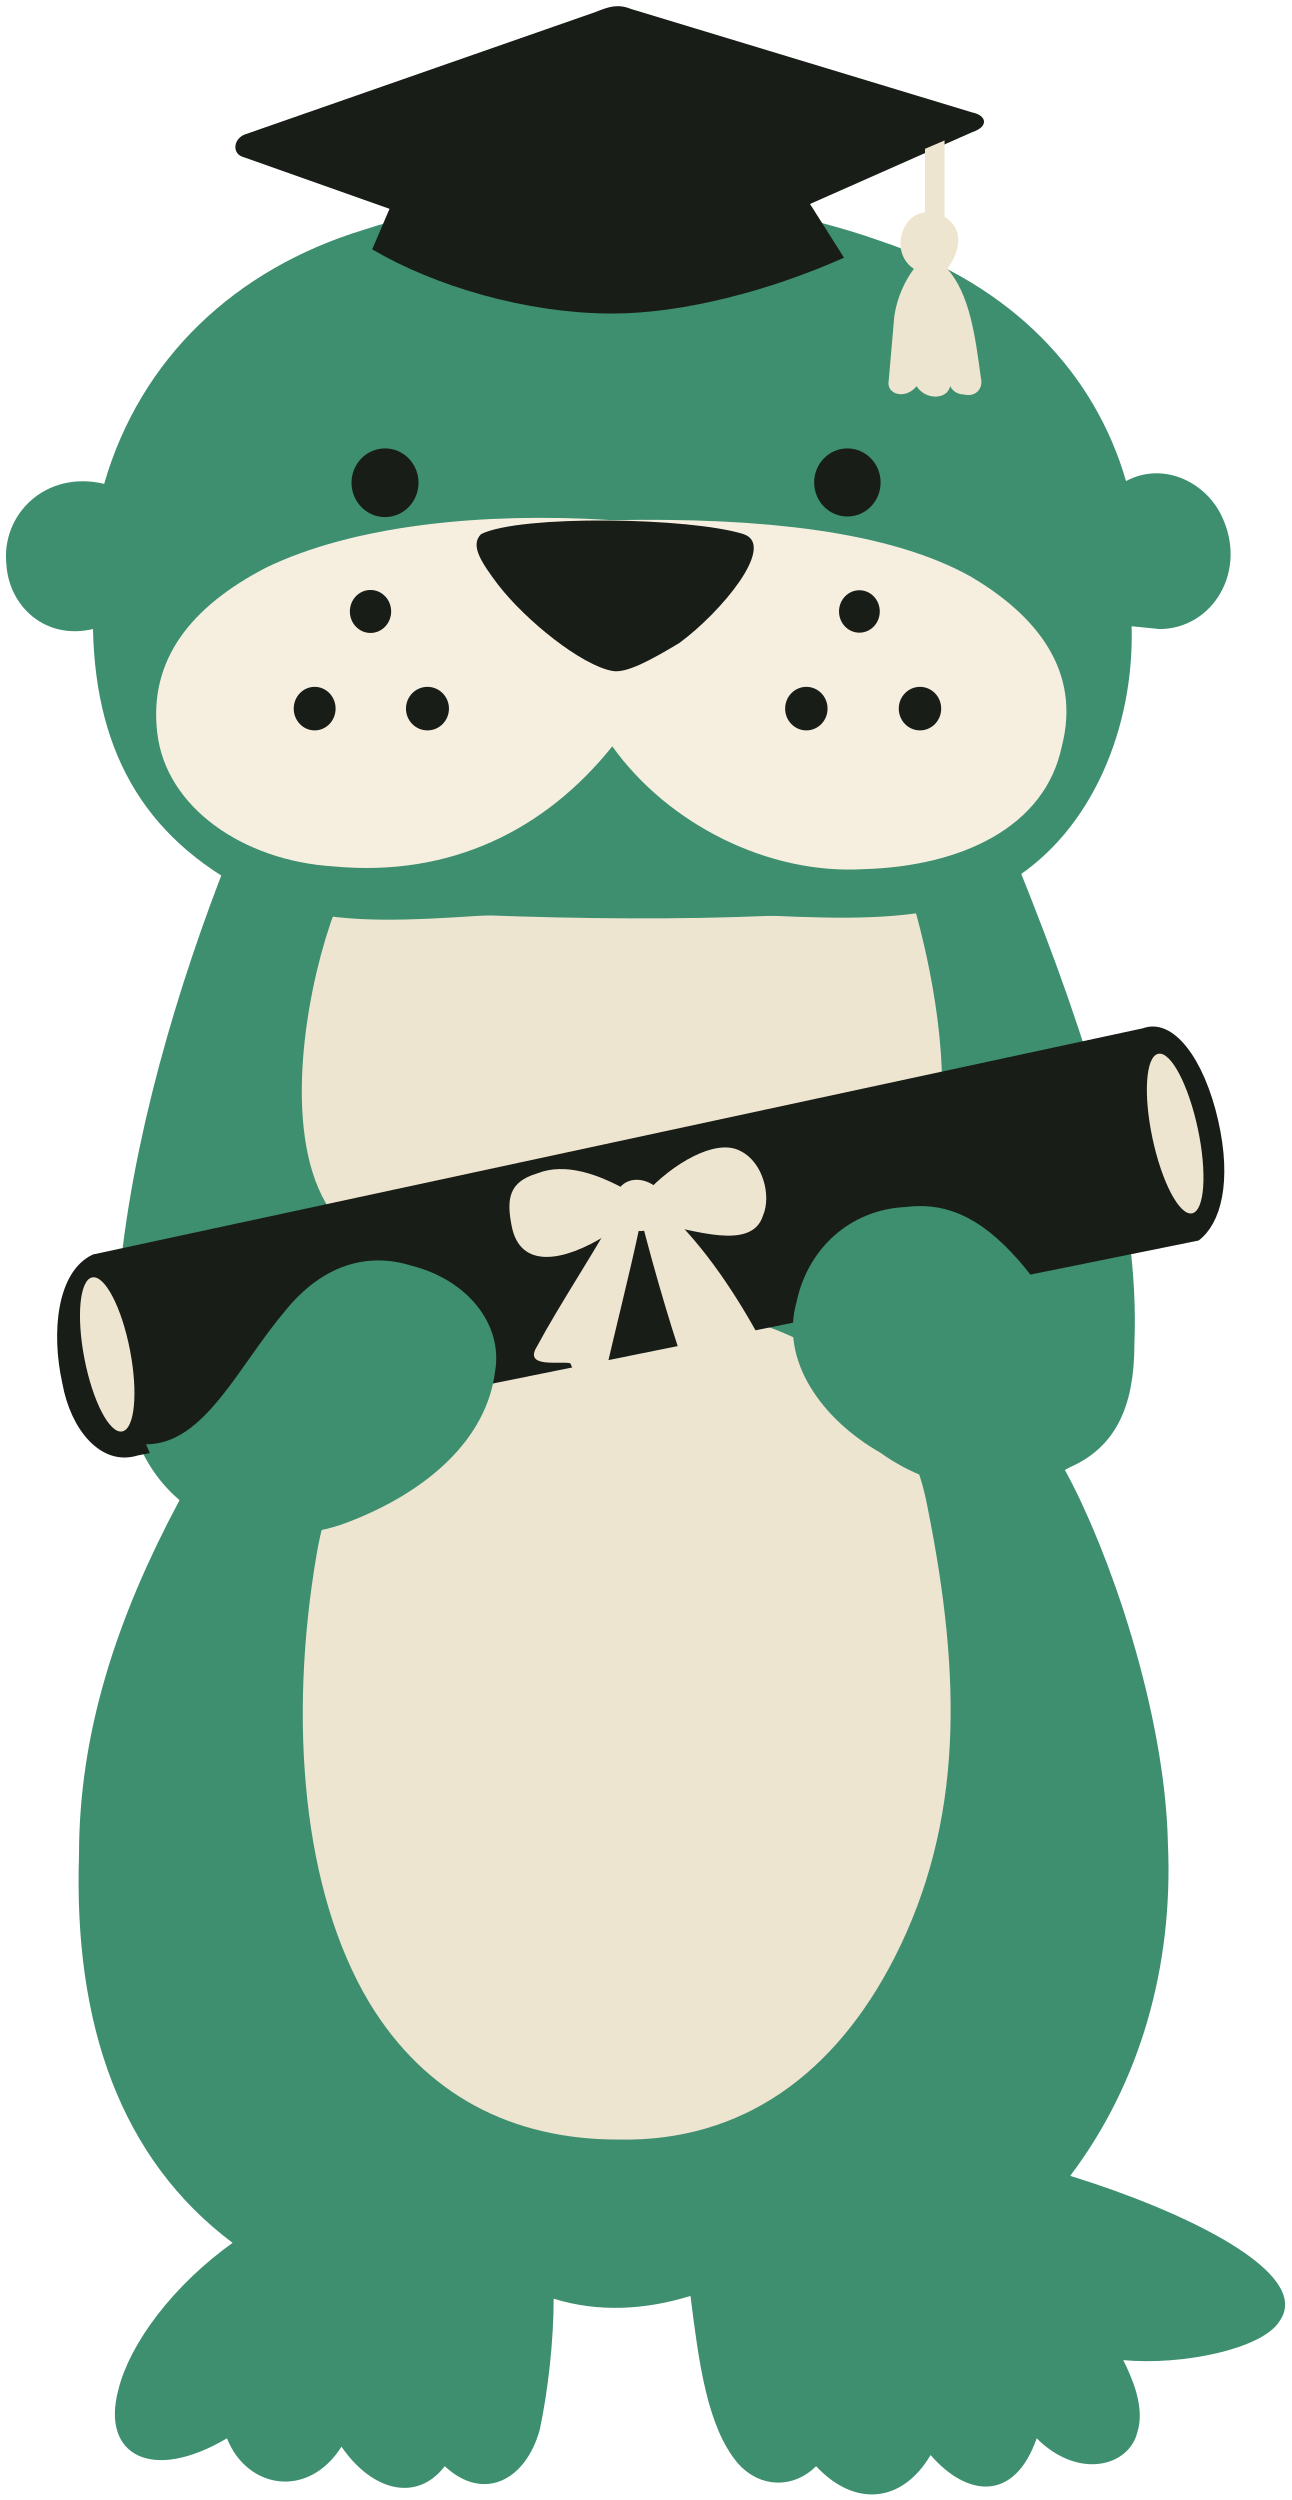
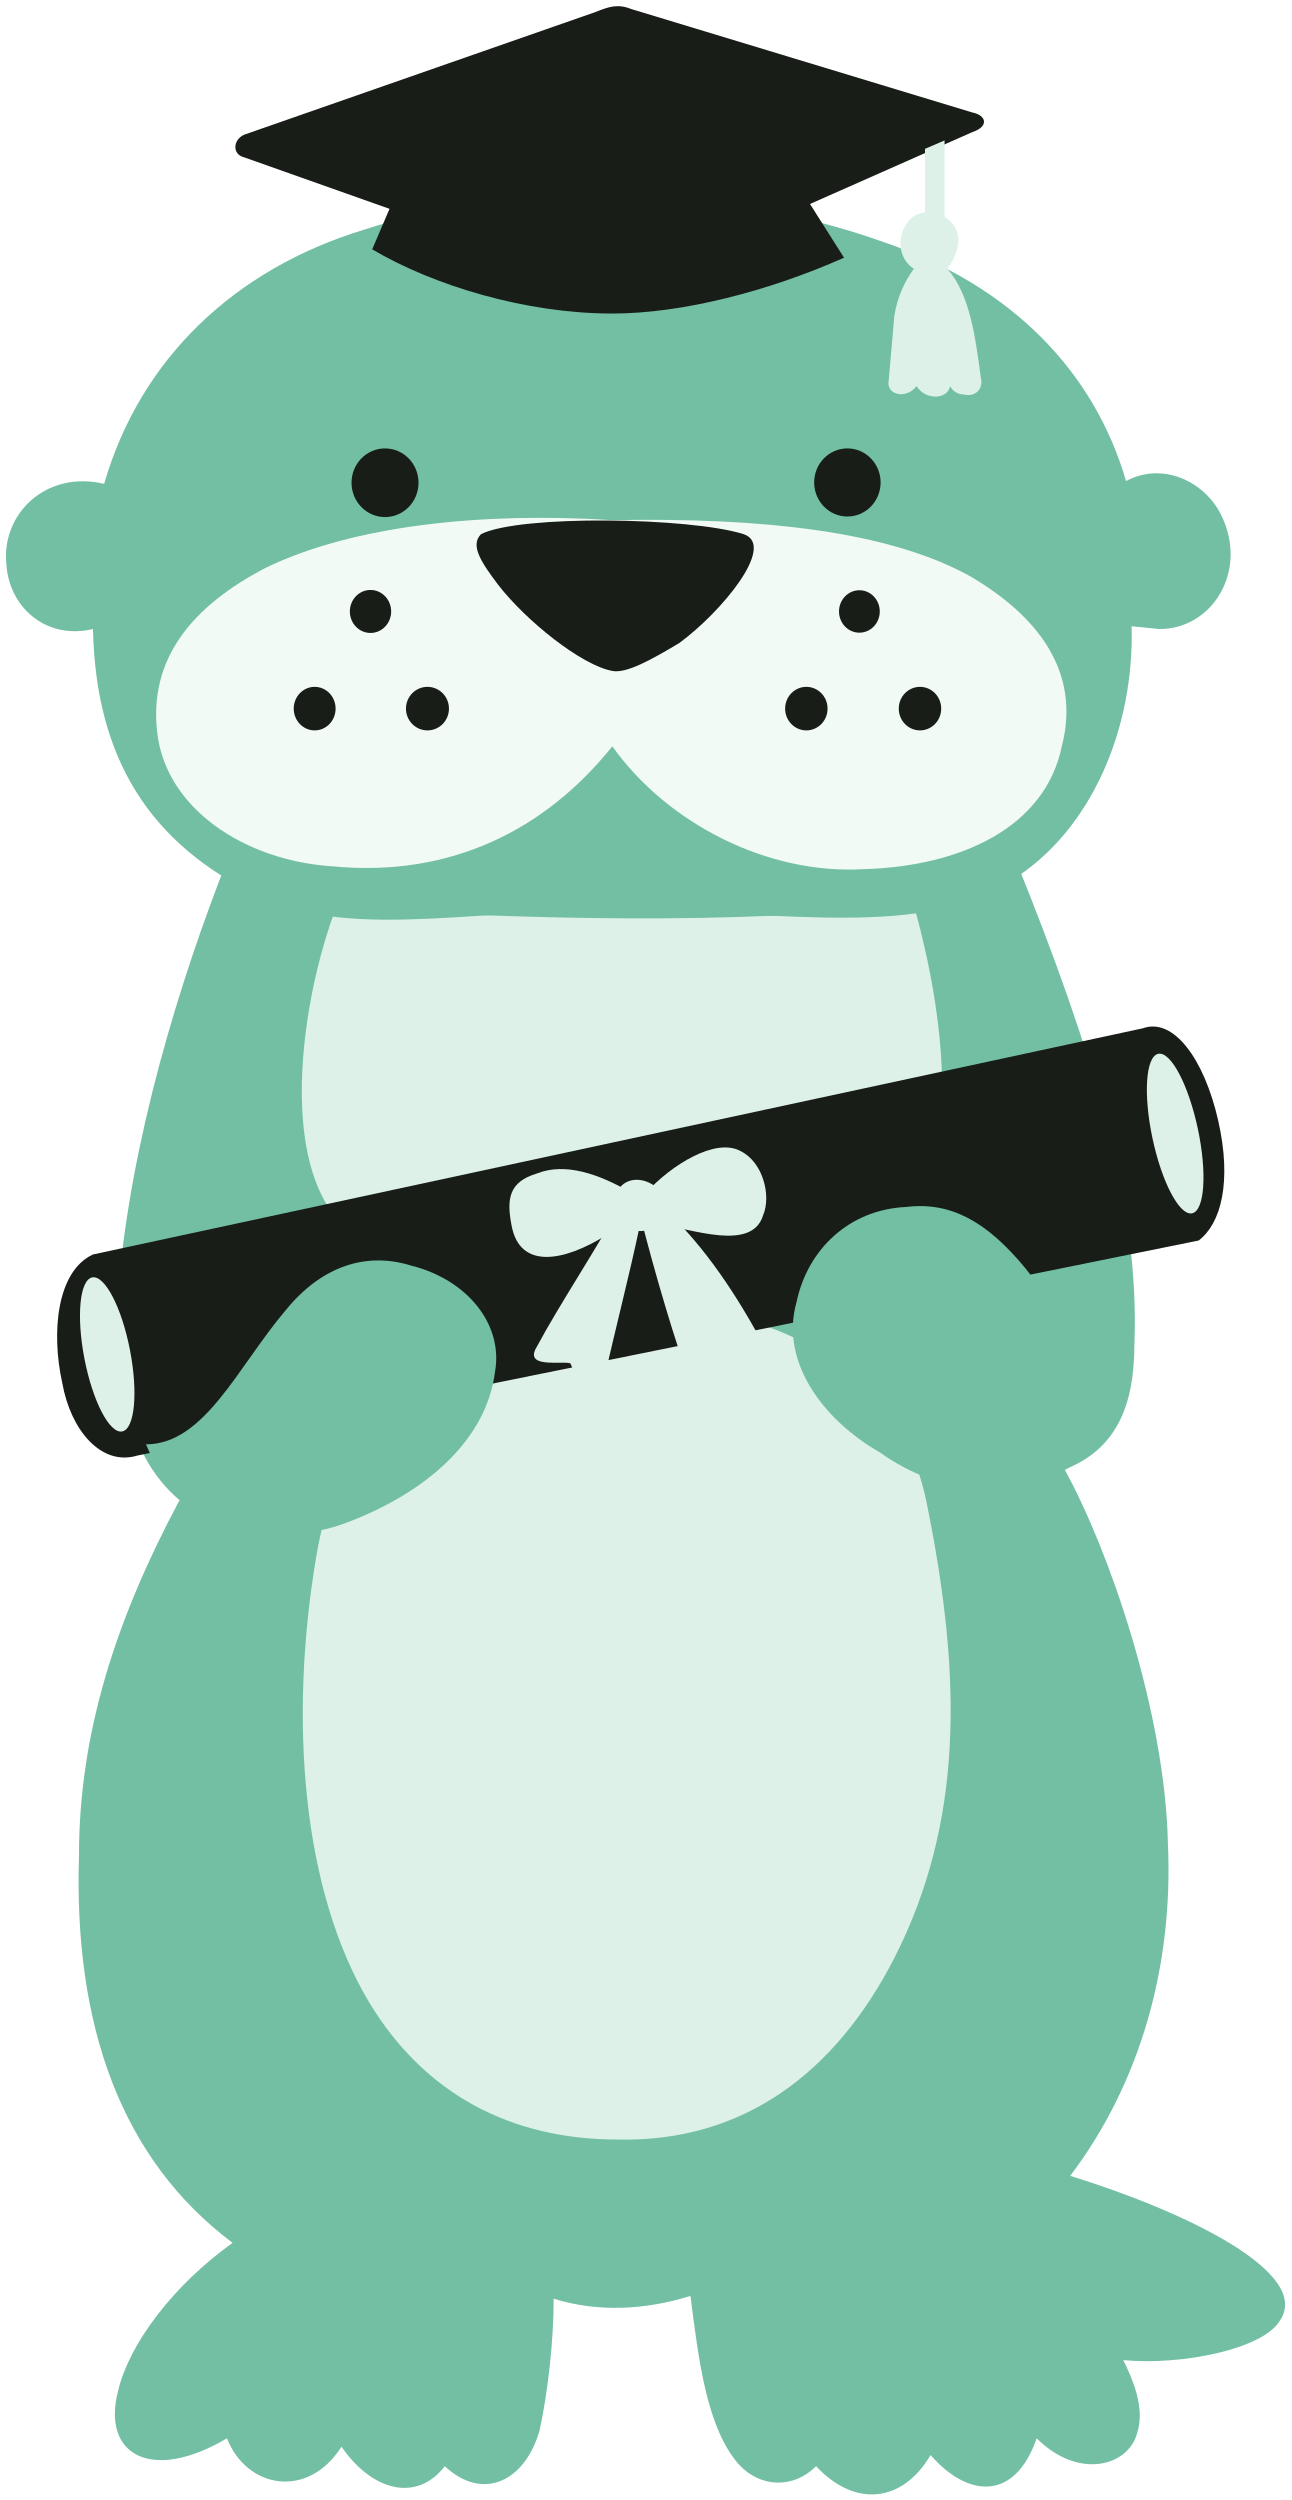
<svg xmlns="http://www.w3.org/2000/svg" viewBox="61.7 52.7 462.5 895.4">
  <g>
-     <path d="m147 351c-18 44-36 100-42 154-3 39 1 68 21 85-23 43-36 84-36 127-2 61 15 109 55 139-21 15-37 36-41 53-6 23 12 33 39 17 7 18 29 22 41 3 11 16 27 20 37 7 14 13 29 5 34-13 3-14 5-32 5-47 16 5 33 4 49-1 3 24 6 47 17 60 8 9 20 9 28 1 14 15 31 13 41-4 13 15 30 17 38-6 15 15 33 10 36-2 3-9-2-20-5-26 21 2 50-4 56-14 12-17-33-39-75-52 25-33 37-75 35-119-1-47-21-105-37-134 18-7 25-22 25-45 2-50-15-105-42-172z" fill="#3D8F70" />
-     <path d="m182 378c-10 26-19 75-5 103 12 24 41 34 63 46-34 14-58 41-65 83-10 59-5 120 19 160 20 33 51 49 89 49 45 1 78-24 99-65 25-49 24-101 12-161-6-33-27-54-57-65 31-16 54-36 60-63 6-29-2-67-8-88-67 7-135 5-207 1z" fill="#EEE5D0" />
-     <path d="m99 226c13-45 47-77 93-91 27-9 58-12 87-11 32-2 70 5 98 15 48 16 77 48 88 86 13-7 28 0 34 12 10 20-3 41-22 41l-10-1c1 36-14 73-43 91-32 21-80 11-136 11-51-2-99 11-133-5-40-19-59-50-60-96-17 4-30-8-31-23-2-18 14-34 35-29z" fill="#3D8F70" />
-     <path d="m281 239c-47-3-93 2-124 17-27 14-42 33-39 59 3 27 31 46 63 48 42 4 76-13 100-43 20 28 56 46 90 44 35-1 65-15 71-44 7-27-9-47-33-61-29-16-74-21-128-20z" fill="#F6EFE0" />
+     <path d="m147 351c-18 44-36 100-42 154-3 39 1 68 21 85-23 43-36 84-36 127-2 61 15 109 55 139-21 15-37 36-41 53-6 23 12 33 39 17 7 18 29 22 41 3 11 16 27 20 37 7 14 13 29 5 34-13 3-14 5-32 5-47 16 5 33 4 49-1 3 24 6 47 17 60 8 9 20 9 28 1 14 15 31 13 41-4 13 15 30 17 38-6 15 15 33 10 36-2 3-9-2-20-5-26 21 2 50-4 56-14 12-17-33-39-75-52 25-33 37-75 35-119-1-47-21-105-37-134 18-7 25-22 25-45 2-50-15-105-42-172z" fill="#72BFA4" />
+     <path d="m182 378c-10 26-19 75-5 103 12 24 41 34 63 46-34 14-58 41-65 83-10 59-5 120 19 160 20 33 51 49 89 49 45 1 78-24 99-65 25-49 24-101 12-161-6-33-27-54-57-65 31-16 54-36 60-63 6-29-2-67-8-88-67 7-135 5-207 1z" fill="#DDF1E8" />
+     <path d="m99 226c13-45 47-77 93-91 27-9 58-12 87-11 32-2 70 5 98 15 48 16 77 48 88 86 13-7 28 0 34 12 10 20-3 41-22 41l-10-1c1 36-14 73-43 91-32 21-80 11-136 11-51-2-99 11-133-5-40-19-59-50-60-96-17 4-30-8-31-23-2-18 14-34 35-29z" fill="#72BFA4" />
+     <path d="m281 239c-47-3-93 2-124 17-27 14-42 33-39 59 3 27 31 46 63 48 42 4 76-13 100-43 20 28 56 46 90 44 35-1 65-15 71-44 7-27-9-47-33-61-29-16-74-21-128-20z" fill="#F2FAF6" />
    <g>
      <ellipse cx="199.6" cy="225.6" rx="12" ry="12.3" fill="#191D18" />
      <ellipse cx="365.2" cy="225.5" rx="11.9" ry="12.2" fill="#191D18" />
      <path d="m234 244c14-7 75-6 94 0 12 4-8 28-23 39-10 6-19 11-24 10-11-2-31-18-41-31-6-8-10-14-6-18z" fill="#191D18" />
      <ellipse cx="194.4" cy="271.7" rx="7.4" ry="7.7" fill="#191D18" />
      <ellipse cx="174.4" cy="306.5" rx="7.5" ry="7.8" fill="#191D18" />
      <ellipse cx="214.8" cy="306.5" rx="7.7" ry="7.8" fill="#191D18" />
      <ellipse cx="369.5" cy="271.7" rx="7.3" ry="7.6" fill="#191D18" />
      <ellipse cx="350.5" cy="306.5" rx="7.6" ry="7.8" fill="#191D18" />
      <ellipse cx="391.2" cy="306.5" rx="7.6" ry="7.8" fill="#191D18" />
    </g>
    <g>
      <path d="m210 107c27-4 103 1 135 8l19 30c-27 12-58 20-83 20-31 0-64-10-86-23z" fill="#191D18" />
      <path d="m149 101 126-44c5-2 8-3 13-1l122 37c5 1 6 5 0 7l-122 54c-4 2-8 1-12 0l-127-45c-4-1-4-6 0-8z" fill="#191D18" />
      <g>
-         <path d="m393 106 7-3v32l-7 2z" fill="#EEE5D0" />
-         <path d="m387 132c4-5 12-4 16 1s1 12-2 16c8 9 10 24 12 39 1 4-2 7-6 6-2 0-4-1-5-3-1 5-9 5-12 0-4 5-11 3-10-2l2-23c1-7 4-13 7-17-6-4-6-12-2-17z" fill="#EEE5D0" />
+         <path d="m393 106 7-3v32l-7 2z" fill="#DDF1E8" />
+         <path d="m387 132c4-5 12-4 16 1s1 12-2 16c8 9 10 24 12 39 1 4-2 7-6 6-2 0-4-1-5-3-1 5-9 5-12 0-4 5-11 3-10-2l2-23c1-7 4-13 7-17-6-4-6-12-2-17z" fill="#DDF1E8" />
      </g>
    </g>
    <g>
      <path d="m95 502 376-81c11-4 22 11 27 33s1 37-7 43l-380 77c-13 4-24-9-27-26-4-18-2-40 11-46z" fill="#191D18" />
-       <ellipse transform="rotate(-11 100.1 537.8)" cx="100.1" cy="537.8" rx="8.3" ry="28.1" fill="#EEE5D0" />
-       <ellipse transform="rotate(-12 482.6 458.7)" cx="482.6" cy="458.7" rx="8.3" ry="29.2" fill="#EEE5D0" />
+       <ellipse transform="rotate(-11 100.1 537.8)" cx="100.1" cy="537.8" rx="8.3" ry="28.1" fill="#DDF1E8" />
+       <ellipse transform="rotate(-12 482.6 458.7)" cx="482.6" cy="458.7" rx="8.3" ry="29.2" fill="#DDF1E8" />
      <g>
-         <path d="m284 484c-8 15-22 36-30 51-5 8 9 5 12 6 3 8 9 11 12 6 4-18 9-37 13-56z" fill="#EEE5D0" />
-         <path d="m291 488c5 20 13 47 18 60 3 6 10 2 12-5 6 1 19 0 15-7-10-19-22-37-36-50z" fill="#EEE5D0" />
-         <path d="m288 480c-12-7-24-11-34-7-10 3-11 9-9 19 3 15 18 13 34 3l10-6z" fill="#EEE5D0" />
-         <path d="m293 480c9-10 25-20 34-15 8 4 11 16 8 23-4 13-25 5-38 3z" fill="#EEE5D0" />
-         <path d="m283 479c3-5 10-5 15 0l3 9c-5 6-12 8-17 2z" fill="#EEE5D0" />
+         <path d="m284 484c-8 15-22 36-30 51-5 8 9 5 12 6 3 8 9 11 12 6 4-18 9-37 13-56z" fill="#DDF1E8" />
+         <path d="m291 488c5 20 13 47 18 60 3 6 10 2 12-5 6 1 19 0 15-7-10-19-22-37-36-50z" fill="#DDF1E8" />
+         <path d="m288 480c-12-7-24-11-34-7-10 3-11 9-9 19 3 15 18 13 34 3l10-6z" fill="#DDF1E8" />
+         <path d="m293 480c9-10 25-20 34-15 8 4 11 16 8 23-4 13-25 5-38 3z" fill="#DDF1E8" />
+         <path d="m283 479c3-5 10-5 15 0l3 9c-5 6-12 8-17 2z" fill="#DDF1E8" />
      </g>
    </g>
    <g>
-       <path d="m114 570c21 0 33-28 50-48 13-16 29-21 45-16 20 5 33 21 30 38-3 24-24 43-53 54-26 10-60 2-72-28z" fill="#3D8F70" />
-       <path d="m429 507c-14-17-27-24-43-22-20 1-35 15-39 34-6 21 9 42 30 54 21 15 48 18 68 5s4-46-16-71z" fill="#3D8F70" />
+       <path d="m114 570c21 0 33-28 50-48 13-16 29-21 45-16 20 5 33 21 30 38-3 24-24 43-53 54-26 10-60 2-72-28z" fill="#72BFA4" />
+       <path d="m429 507c-14-17-27-24-43-22-20 1-35 15-39 34-6 21 9 42 30 54 21 15 48 18 68 5s4-46-16-71z" fill="#72BFA4" />
    </g>
  </g>
</svg>
